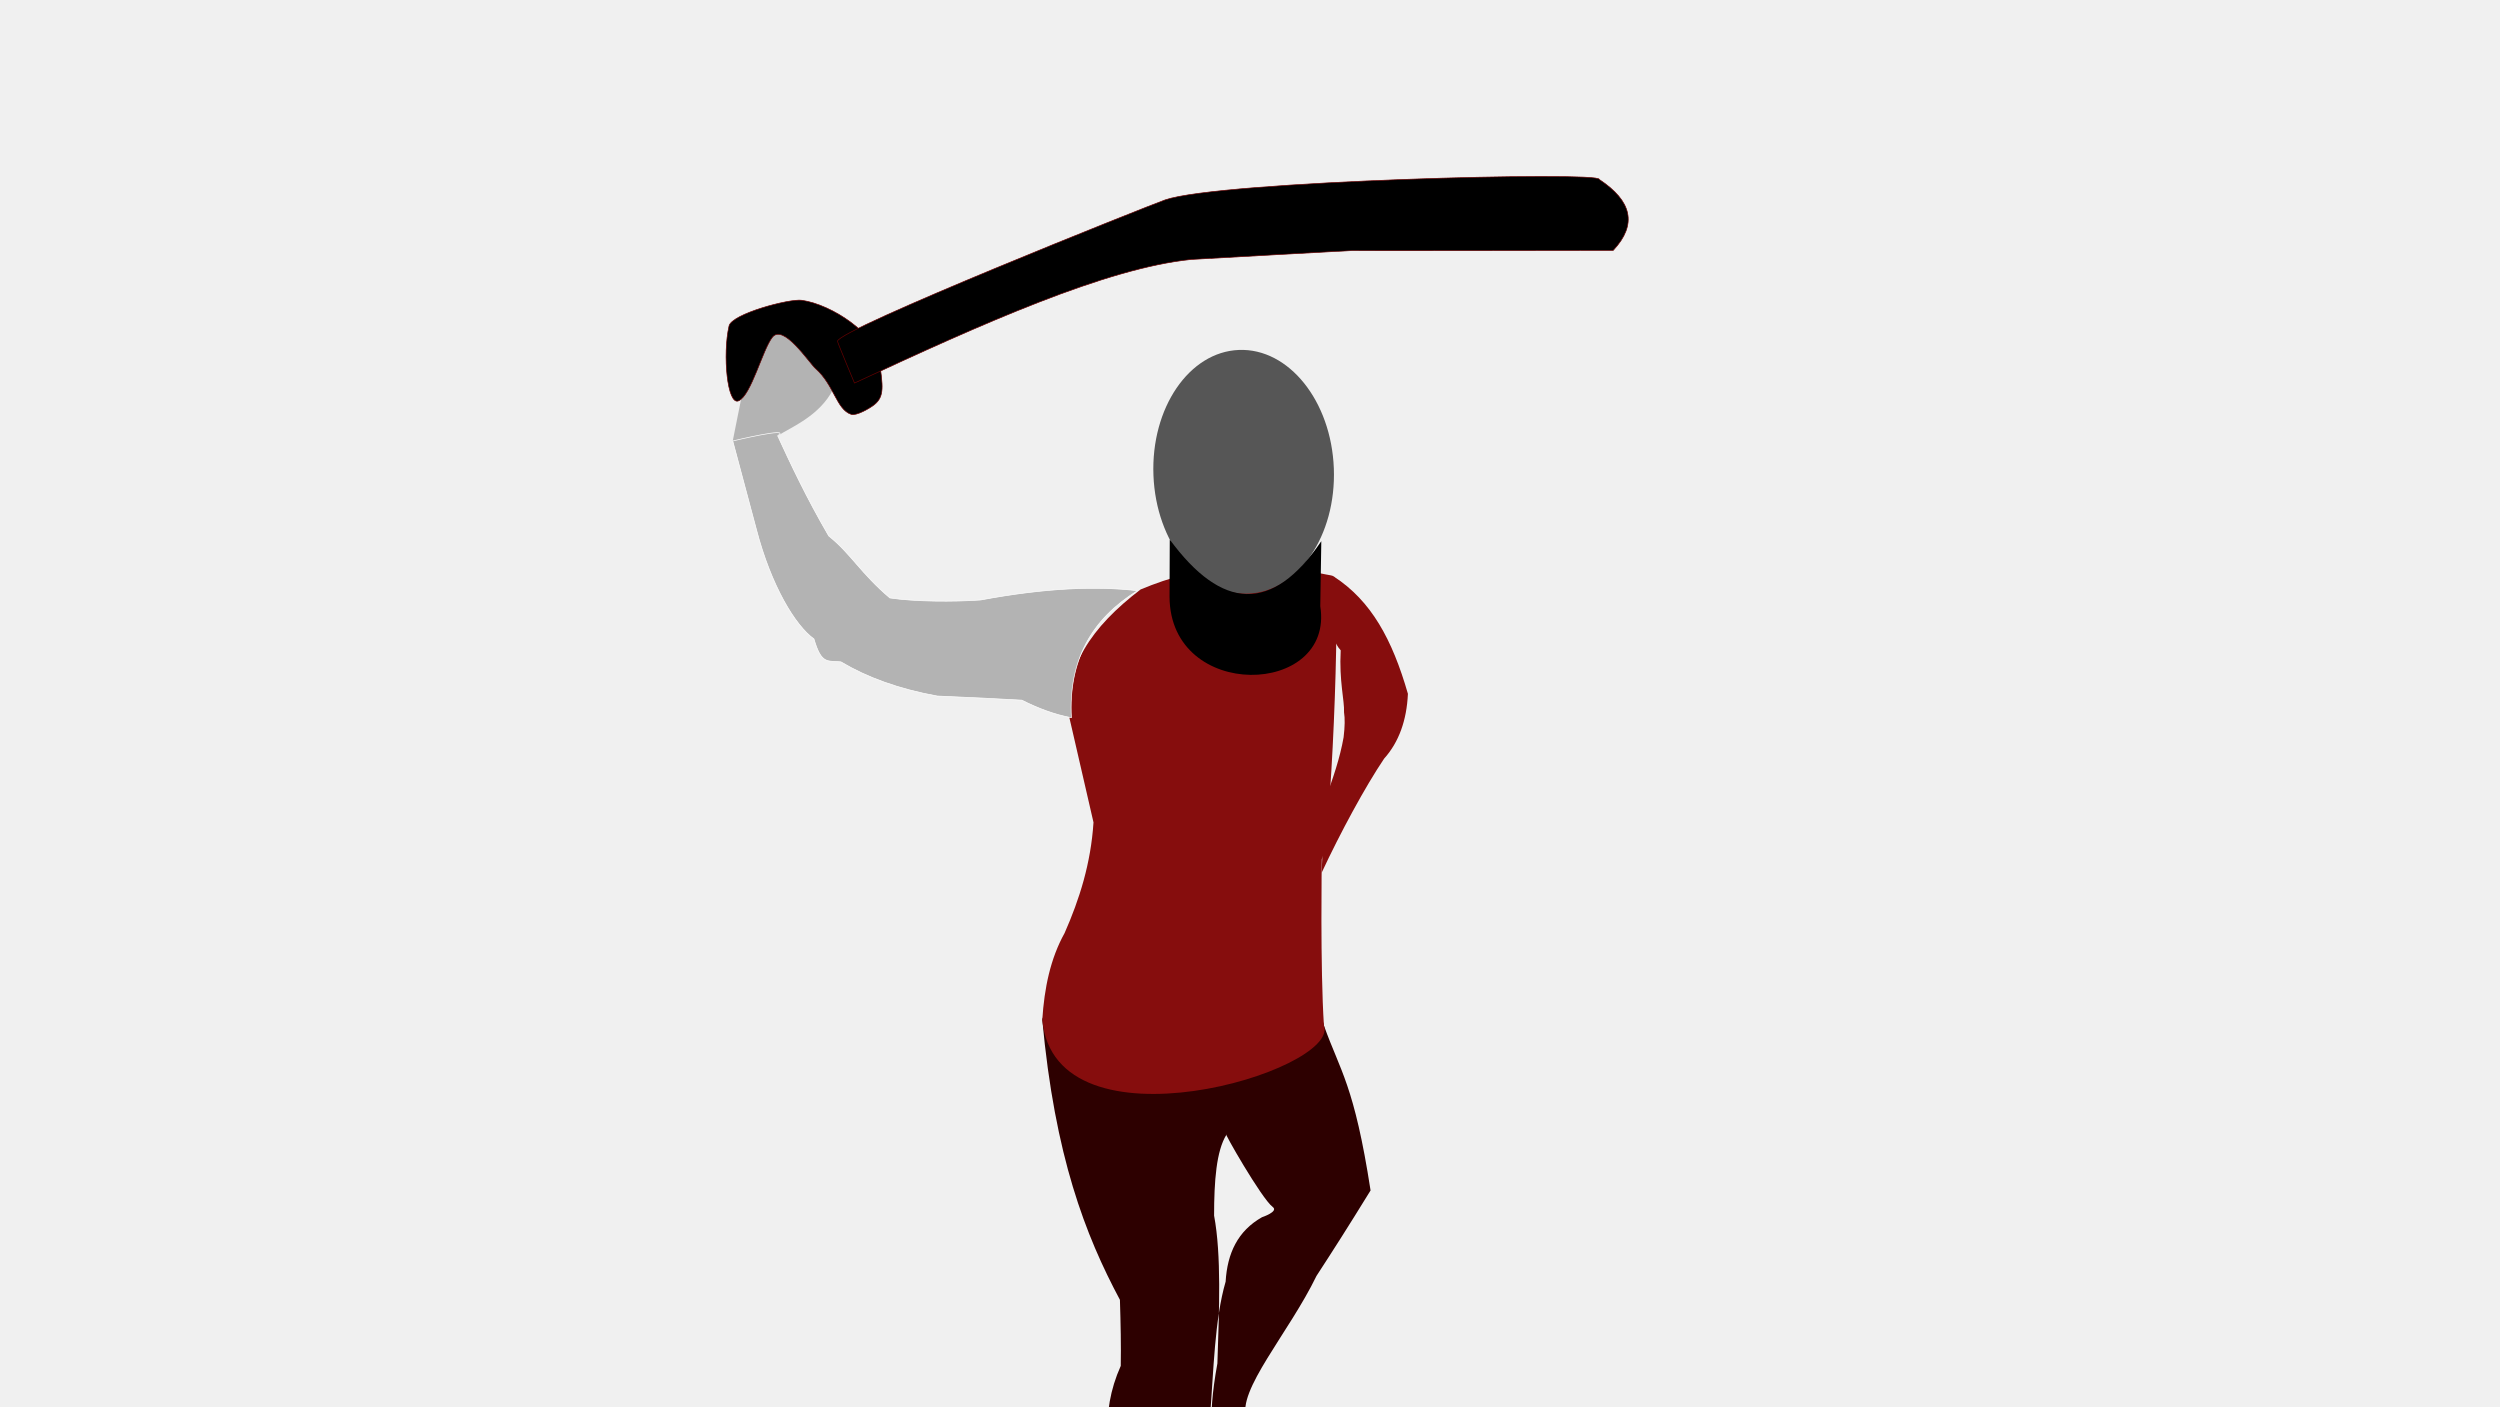
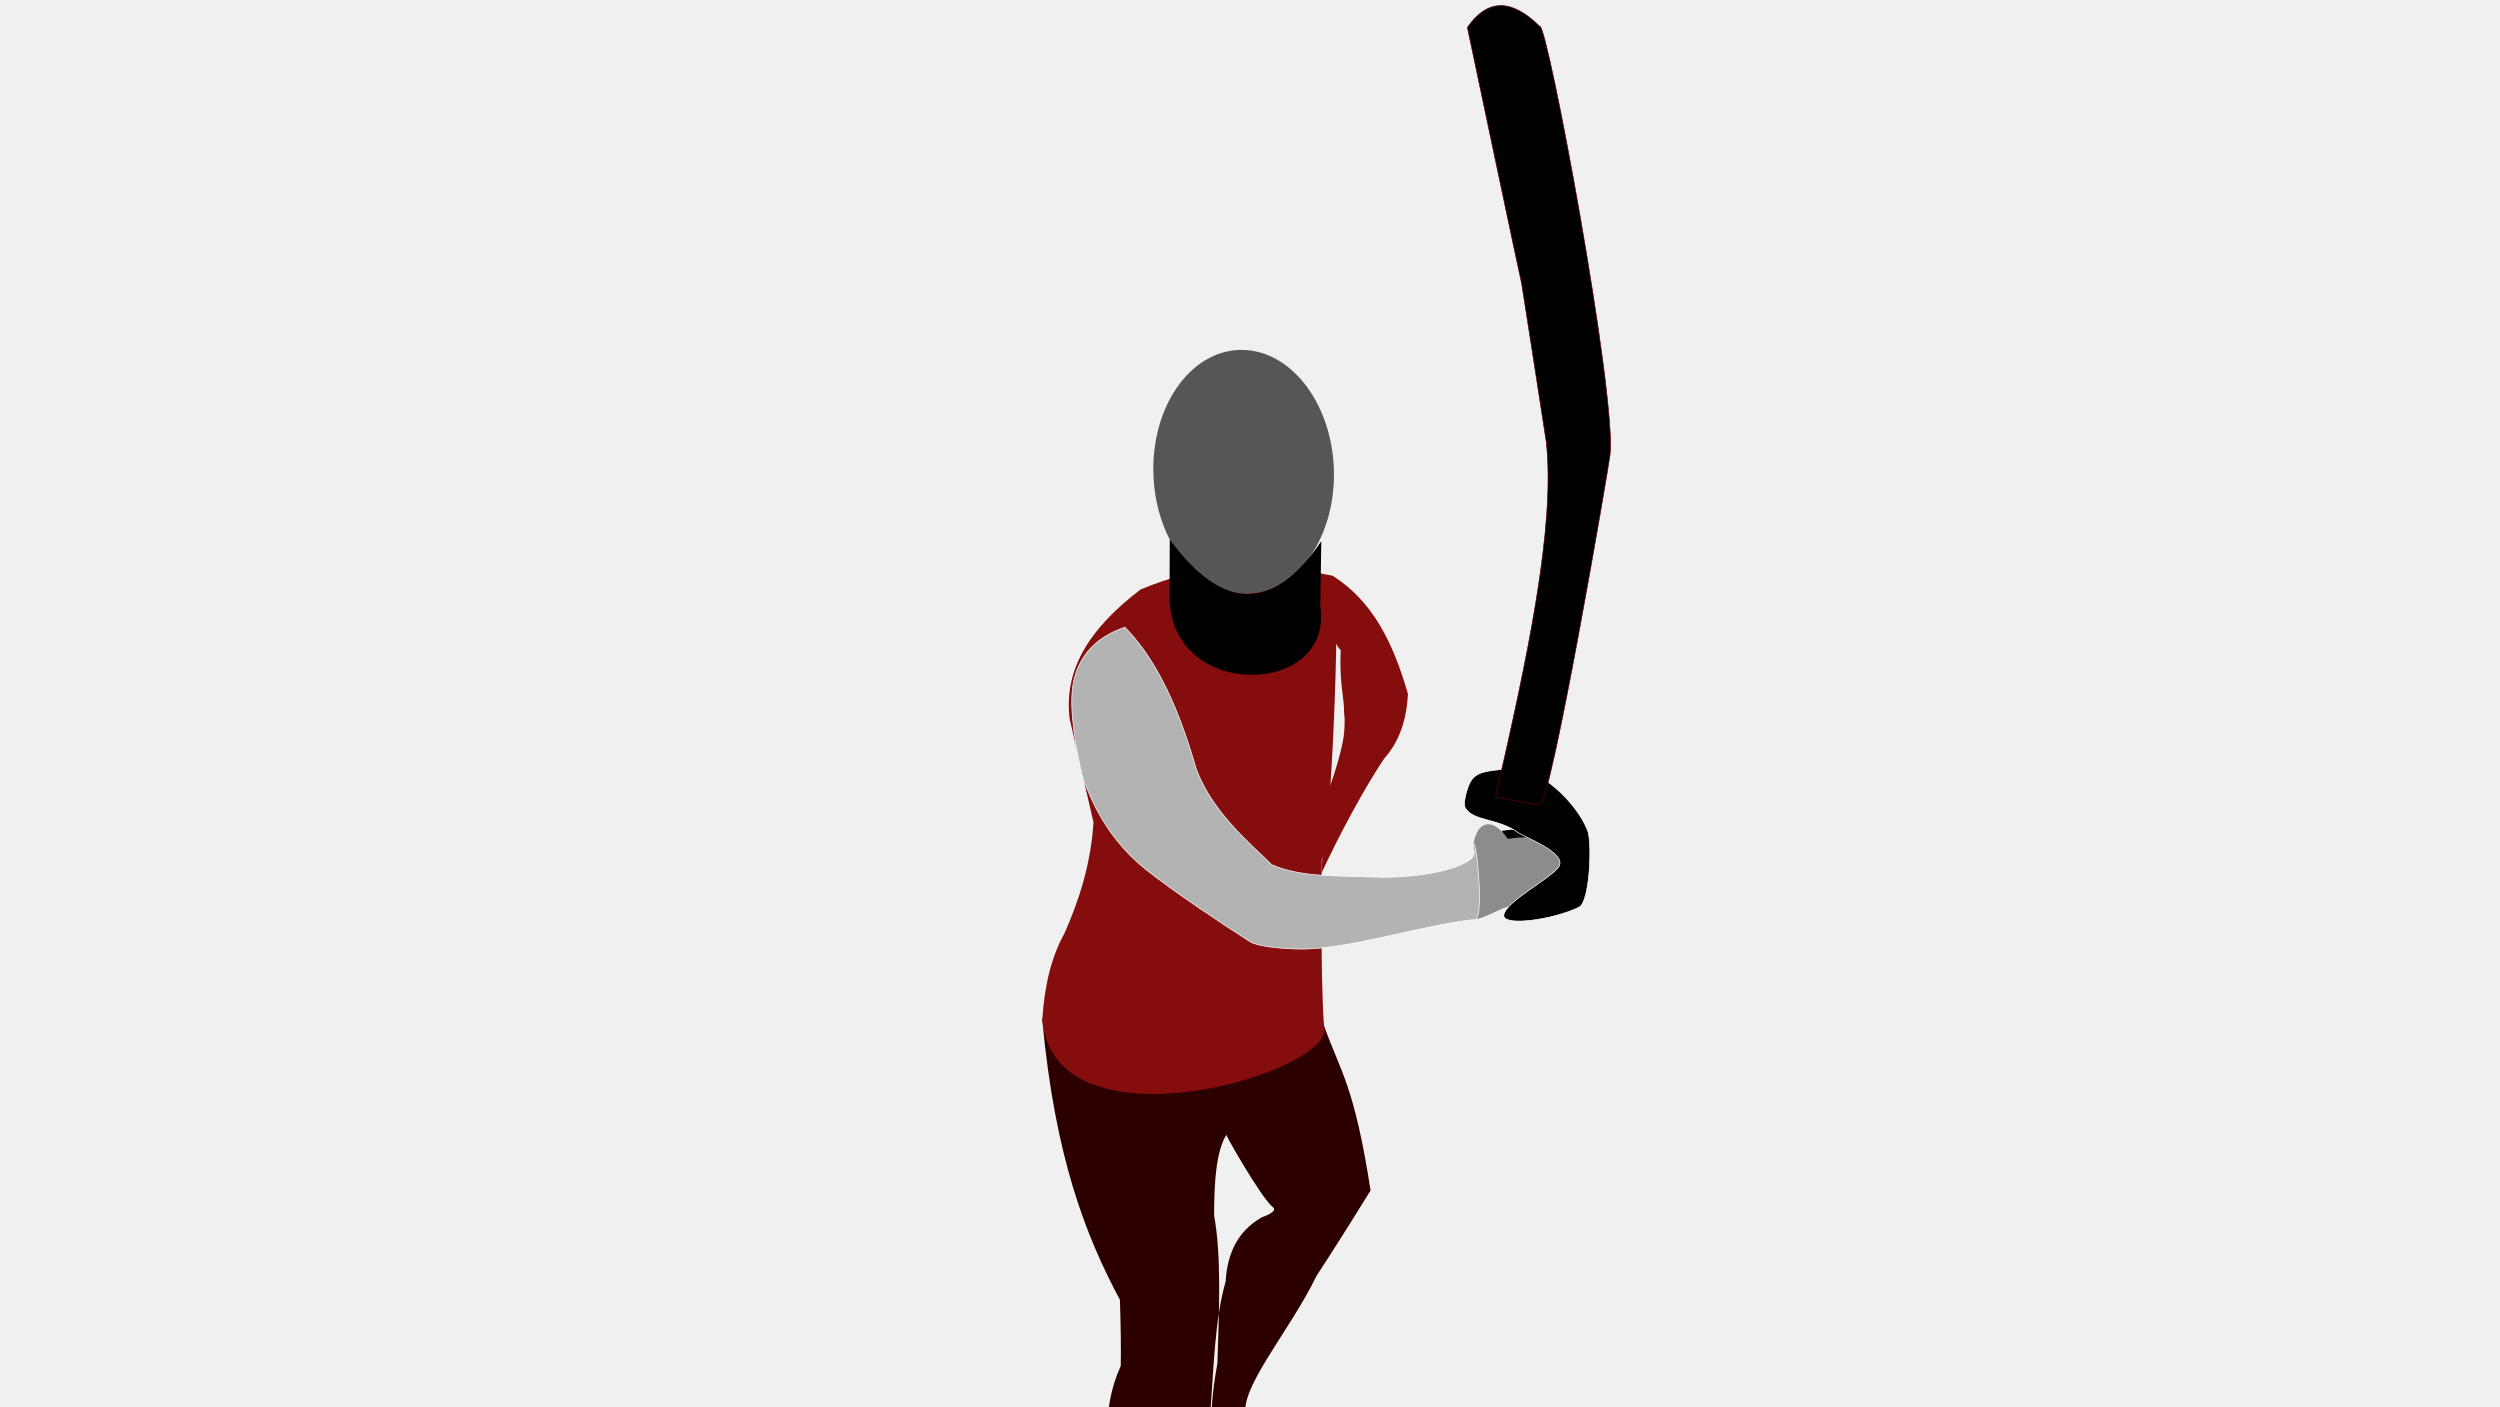
<svg xmlns="http://www.w3.org/2000/svg" width="100%" height="100%" viewBox="0 0 1920 1080" version="1.1" xml:space="preserve" style="fill-rule:evenodd;clip-rule:evenodd;stroke-linejoin:round;stroke-miterlimit:2;">
  <g id="Main" transform="matrix(2.05024,0,0,2.05024,-32.0185,-74.1062)">
    <g id="Static">
      <path id="Pants" d="M511.554,420.323C510.973,411.603 487.281,426.993 466.895,426.162C436.876,424.939 406.496,411.139 406.047,418.157C410.761,469.306 422.151,498.759 435.131,523.045C435.412,532.008 435.582,540.525 435.44,547.797C427.37,565.787 430.277,582.748 435.75,599.468C439.462,611.932 443.175,625.114 446.888,639.69C444.356,657.615 440.168,668.193 434.678,682.737C435.178,698.615 452.664,705.374 466.999,700.024C462.434,673.84 462.006,667.528 467.928,648.972C463.806,627.781 467.575,606.932 473.187,586.163C469.629,579.151 467.582,569.114 471.64,546.869C472.309,526.786 473.179,506.401 470.403,491.486C470.407,478.636 471.233,467.246 475.044,461.164C473.415,459.208 488.216,485.214 492.366,488.265C494.717,489.995 488.348,492.104 488.348,492.104C479.274,497.237 475.351,505.606 474.727,516.231C470.552,530.577 470.274,549.418 468.856,566.98L469.784,583.688C484.017,585.208 498.249,583.834 512.482,580.285C513.597,577.65 511.997,573.764 510.573,572.822C498.099,572.75 487.439,571.616 482.569,567.319C478.714,557.314 498.456,535.366 508.769,514.072C514.901,504.652 520.325,496.186 529.016,482.075C522.931,442.668 517.638,437.365 511.554,420.323Z" style="fill:rgb(45,0,0);" />
      <g id="Arm" transform="matrix(1,0,0,1,-4.64106,4.64106)">
        <path d="M519.966,247.519C533.879,256.586 541.763,270.927 547.649,291.4C547.186,301.373 544.271,309.506 538.738,315.677C531.689,326.127 522.366,343.353 515.317,358.45L516.591,331.116C519.594,323.13 522.249,315.232 523.561,307.67C524.039,303.703 524.085,300.601 523.719,298.324C523.921,293.884 521.847,286.732 522.472,275.111C517.237,269.447 518.863,258.675 519.966,247.519Z" style="fill:rgb(134,13,13);" />
      </g>
      <path id="Torso" d="M442.866,256.957C424.414,271.044 414.082,286.188 416.257,305.224L425.23,344.209C424.243,359.573 419.985,373.011 414.401,385.669C409.048,395.29 406.802,406.373 406.047,418.157C410.761,469.306 517.638,437.365 511.554,420.323C510.117,398.764 510.751,357.932 510.751,357.932C514.068,353.265 517.863,261.495 515.497,252.47C515.265,251.585 513.702,251.704 509.767,250.826C486.855,245.717 464.932,247.703 442.866,256.957Z" style="fill:rgb(134,13,13);" />
      <g id="Head">
        <g id="Mask" transform="matrix(0.998997,-0.0384076,0.0356541,0.927376,-5.79681,23.8535)">
          <ellipse cx="479.775" cy="223.691" rx="33.82" ry="49.215" style="fill:rgb(86,86,86);" />
        </g>
        <path id="Mask-Part" d="M453.798,238.25L453.714,259.752C453.956,299.036 515.551,297.155 510.18,263.233L510.567,238.868C492.171,266.053 473.226,264.695 453.798,238.25Z" />
      </g>
    </g>
-     <g transform="matrix(0.208052,0.978118,-0.978118,0.208052,643.226,-255.372)">
-       <g id="Parries">
-         <g id="Parry-5">
-           <g id="Sabre">
-             <path id="Sabre-Hilt" d="M359.036,403.927C356.836,412.88 354.396,425.498 355.873,435.316L345.897,435.316C348.113,426.349 349.575,414.679 348.33,405.063C352.841,402.789 356.363,403.578 359.036,403.927Z" />
-             <g id="Hand" transform="matrix(0.208052,-0.978118,0.978118,0.208052,119.534,687.787)">
-               <path d="M294.737,196.698C294.737,196.698 316.363,205.129 311.556,194.736C317.184,191.238 327.224,187.23 332.323,177.386C326.309,150.497 301.381,150.182 298.388,169.115C294.649,172.206 299.523,174.609 297.898,180.871L294.737,196.698Z" style="fill:rgb(179,179,179);" />
-             </g>
-             <g id="Sabre-Basket" transform="matrix(0.99999,-0.00437924,0.00437924,0.99999,-1.03993,1.79173)">
-               <path d="M352.409,404.204C349.855,406.08 333.249,412.372 337.571,417.554C341.39,422.132 357.09,429.871 358.127,434.92C359.06,439.464 339.911,437.147 329.959,432.472C325.756,430.498 324.714,408.153 326.349,403.774C330.315,393.149 344.473,379.364 354.778,380.208C364.059,380.968 368.099,381.072 370.328,385.559C371.387,387.691 373.022,393.096 372.044,394.764C369.068,399.842 359.953,398.661 352.409,404.204Z" style="stroke:rgb(102,0,0);stroke-width:0.25px;stroke-linecap:round;stroke-miterlimit:1.5;" />
-             </g>
-             <path id="Sabre-Blade" d="M372.024,102.977C364.329,91.982 355.378,92.302 344.914,102.59C342.179,100.742 315.846,241.908 318.612,263.267C319.433,269.608 340.611,393.289 344.869,394.267C345.341,394.375 361.507,391.304 361.507,391.304C349.72,340.081 338.972,290.17 342.471,258.222C342.471,258.222 351.654,198.787 351.762,198.669C351.871,198.55 372.024,102.977 372.024,102.977Z" style="stroke:rgb(102,0,0);stroke-width:0.25px;stroke-linecap:round;stroke-miterlimit:1.5;" />
+     <g id="Parries">
+       <g id="Parry-4">
+         <g id="Sabre" transform="matrix(-1,0,0,1,937.309,-56.5629)">
+           <path id="Sabre-Hilt" d="M359.036,403.927C356.836,412.88 354.396,425.498 355.873,435.316L345.897,435.316C348.113,426.349 349.575,414.679 348.33,405.063C352.841,402.789 356.363,403.578 359.036,403.927Z" />
+           <g id="Hand" transform="matrix(0.995,0.0998798,-0.0998798,0.995,100.844,0.985091)">
+             <path d="M308.641,380.582C305.115,386.667 332.525,407.609 310.474,407.104C306.715,407.018 300.046,403.683 296.512,403.354C291.559,402.17 285.94,404.15 282.984,401.664C272.347,392.715 271.08,376.95 295.274,378.354C300.918,368.309 307.017,371.527 308.641,380.582Z" style="fill:rgb(140,140,140);" />
          </g>
-           <g id="Weapon-Arm" transform="matrix(0.208052,-0.978118,0.978118,0.208052,119.534,687.787)">
-             <path d="M446.344,252.777C430.911,251 411.968,251.699 387.558,256.258C377.33,256.99 362.773,256.874 353.601,255.494C342.713,246.282 338.947,238.845 330.705,232.279C322.197,217.657 316.363,205.129 311.556,194.736C317.184,191.238 294.737,196.698 294.737,196.698L303.632,229.959C309.098,250.844 318.107,265.807 325.157,270.85C327.992,280.637 330.306,278.88 335.253,279.426C344.959,285.236 356.856,289.585 371.314,292.226C383.548,292.742 394.094,293.258 403.028,293.773C409.216,296.904 415.404,299.198 421.592,300.348C420.431,279.113 429.024,263.452 446.344,252.777Z" style="fill:rgb(179,179,179);stroke:white;stroke-width:0.25px;stroke-linecap:round;stroke-miterlimit:1.5;" />
+           <g id="Sabre-Basket" transform="matrix(0.99992,0.0126195,-0.0126195,0.99992,5.7558,-4.04441)">
+             <path d="M352.409,404.204C349.855,406.08 333.249,412.372 337.571,417.554C341.39,422.132 357.09,429.871 358.127,434.92C359.06,439.464 339.911,437.147 329.959,432.472C325.756,430.498 324.714,408.153 326.349,403.774C330.315,393.149 344.473,379.364 354.778,380.208C364.059,380.968 368.099,381.072 370.328,385.559C371.387,387.691 373.022,393.096 372.044,394.764C369.068,399.842 359.953,398.661 352.409,404.204Z" style="stroke:white;stroke-width:0.25px;stroke-linecap:round;stroke-miterlimit:1.5;" />
          </g>
+           <path id="Sabre-Blade" d="M372.024,102.977C364.329,91.982 355.378,92.302 344.914,102.59C342.179,100.742 315.846,241.908 318.612,263.267C319.433,269.608 340.611,393.289 344.869,394.267C345.341,394.375 361.507,391.304 361.507,391.304C349.72,340.081 338.972,290.17 342.471,258.222C342.471,258.222 351.654,198.787 351.762,198.669C351.871,198.55 372.024,102.977 372.024,102.977Z" style="stroke:rgb(102,0,0);stroke-width:0.25px;stroke-linecap:round;stroke-miterlimit:1.5;" />
+         </g>
+         <g id="Weapon-Arm" transform="matrix(-0.995,0.0998798,0.0998798,0.995,836.465,-55.5779)">
+           <path d="M430.121,285.132C440.668,287.62 447.627,293.37 450.913,302.458C453.567,309.61 453.623,321.957 451.656,338.349C448.179,354.09 441.189,366.668 431.111,376.468C421.929,385.397 404.187,400.003 395.33,406.944C392.448,409.408 380.082,411.617 373.37,411.938C354.726,412.83 332.525,407.609 310.474,407.104C306.715,407.018 307.017,371.527 308.641,380.582C305.115,386.667 325.776,390.446 346.642,387.569C361.835,385.475 373.716,384.957 384.308,379.125C390.772,371.116 404.35,357.826 408.834,340.577C413.759,313.049 421.236,296.157 430.121,285.132Z" style="fill:rgb(179,179,179);stroke:white;stroke-width:0.25px;stroke-linecap:round;stroke-miterlimit:1.5;" />
        </g>
      </g>
    </g>
  </g>
</svg>
